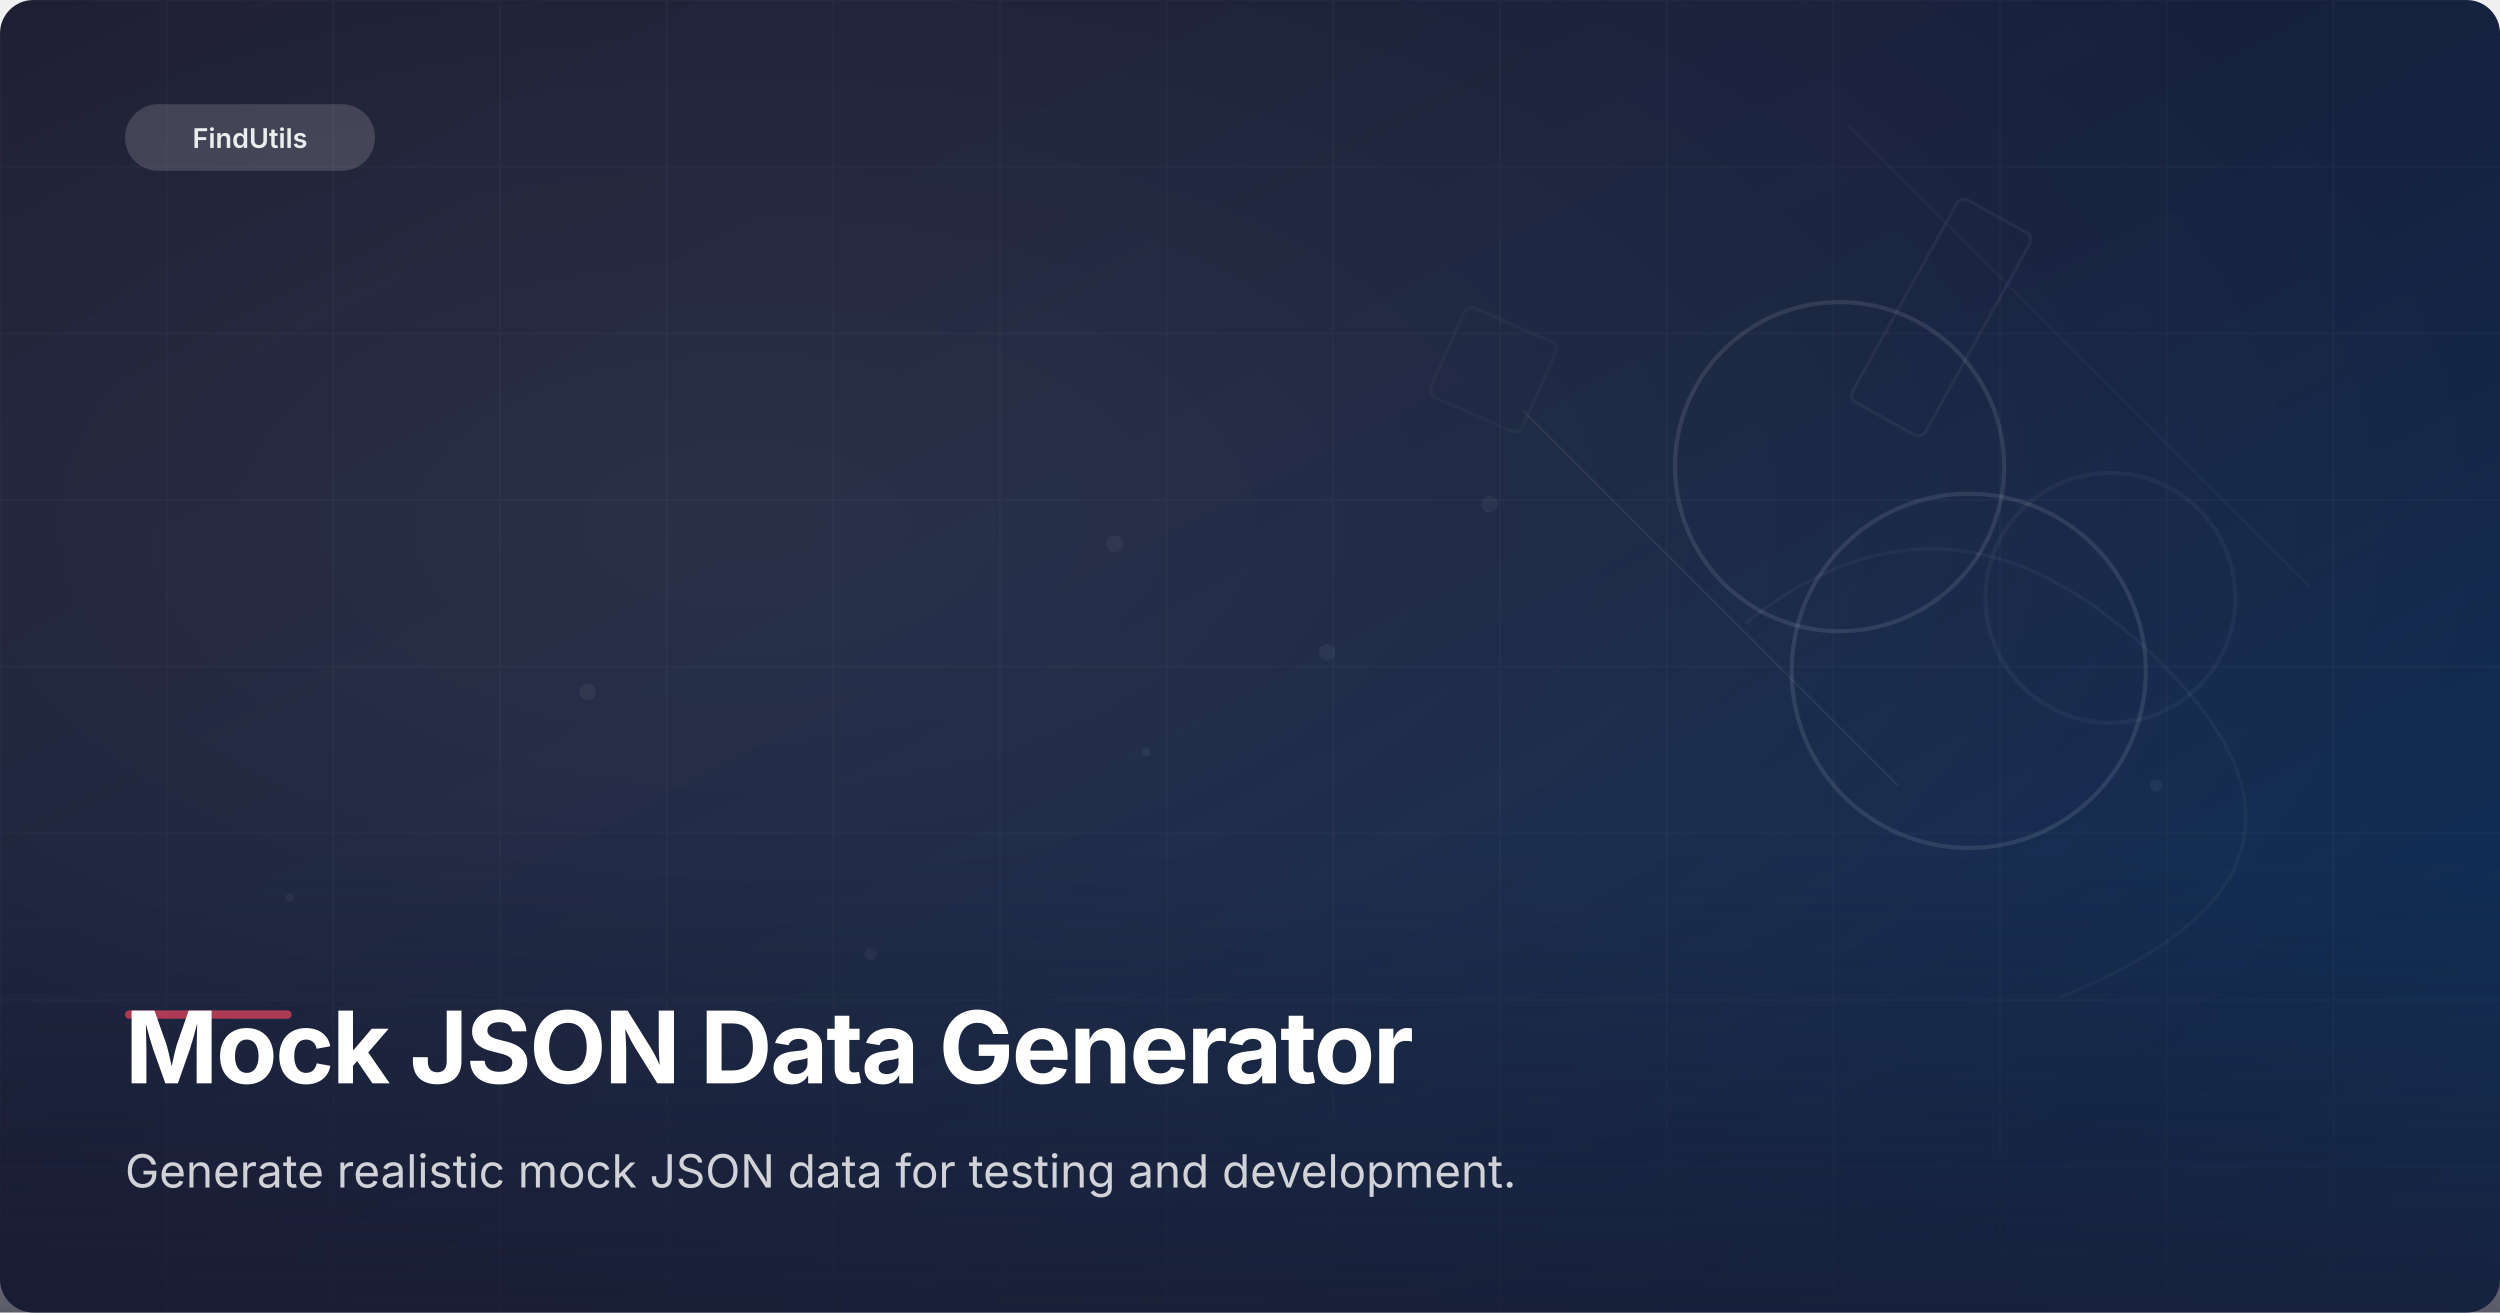
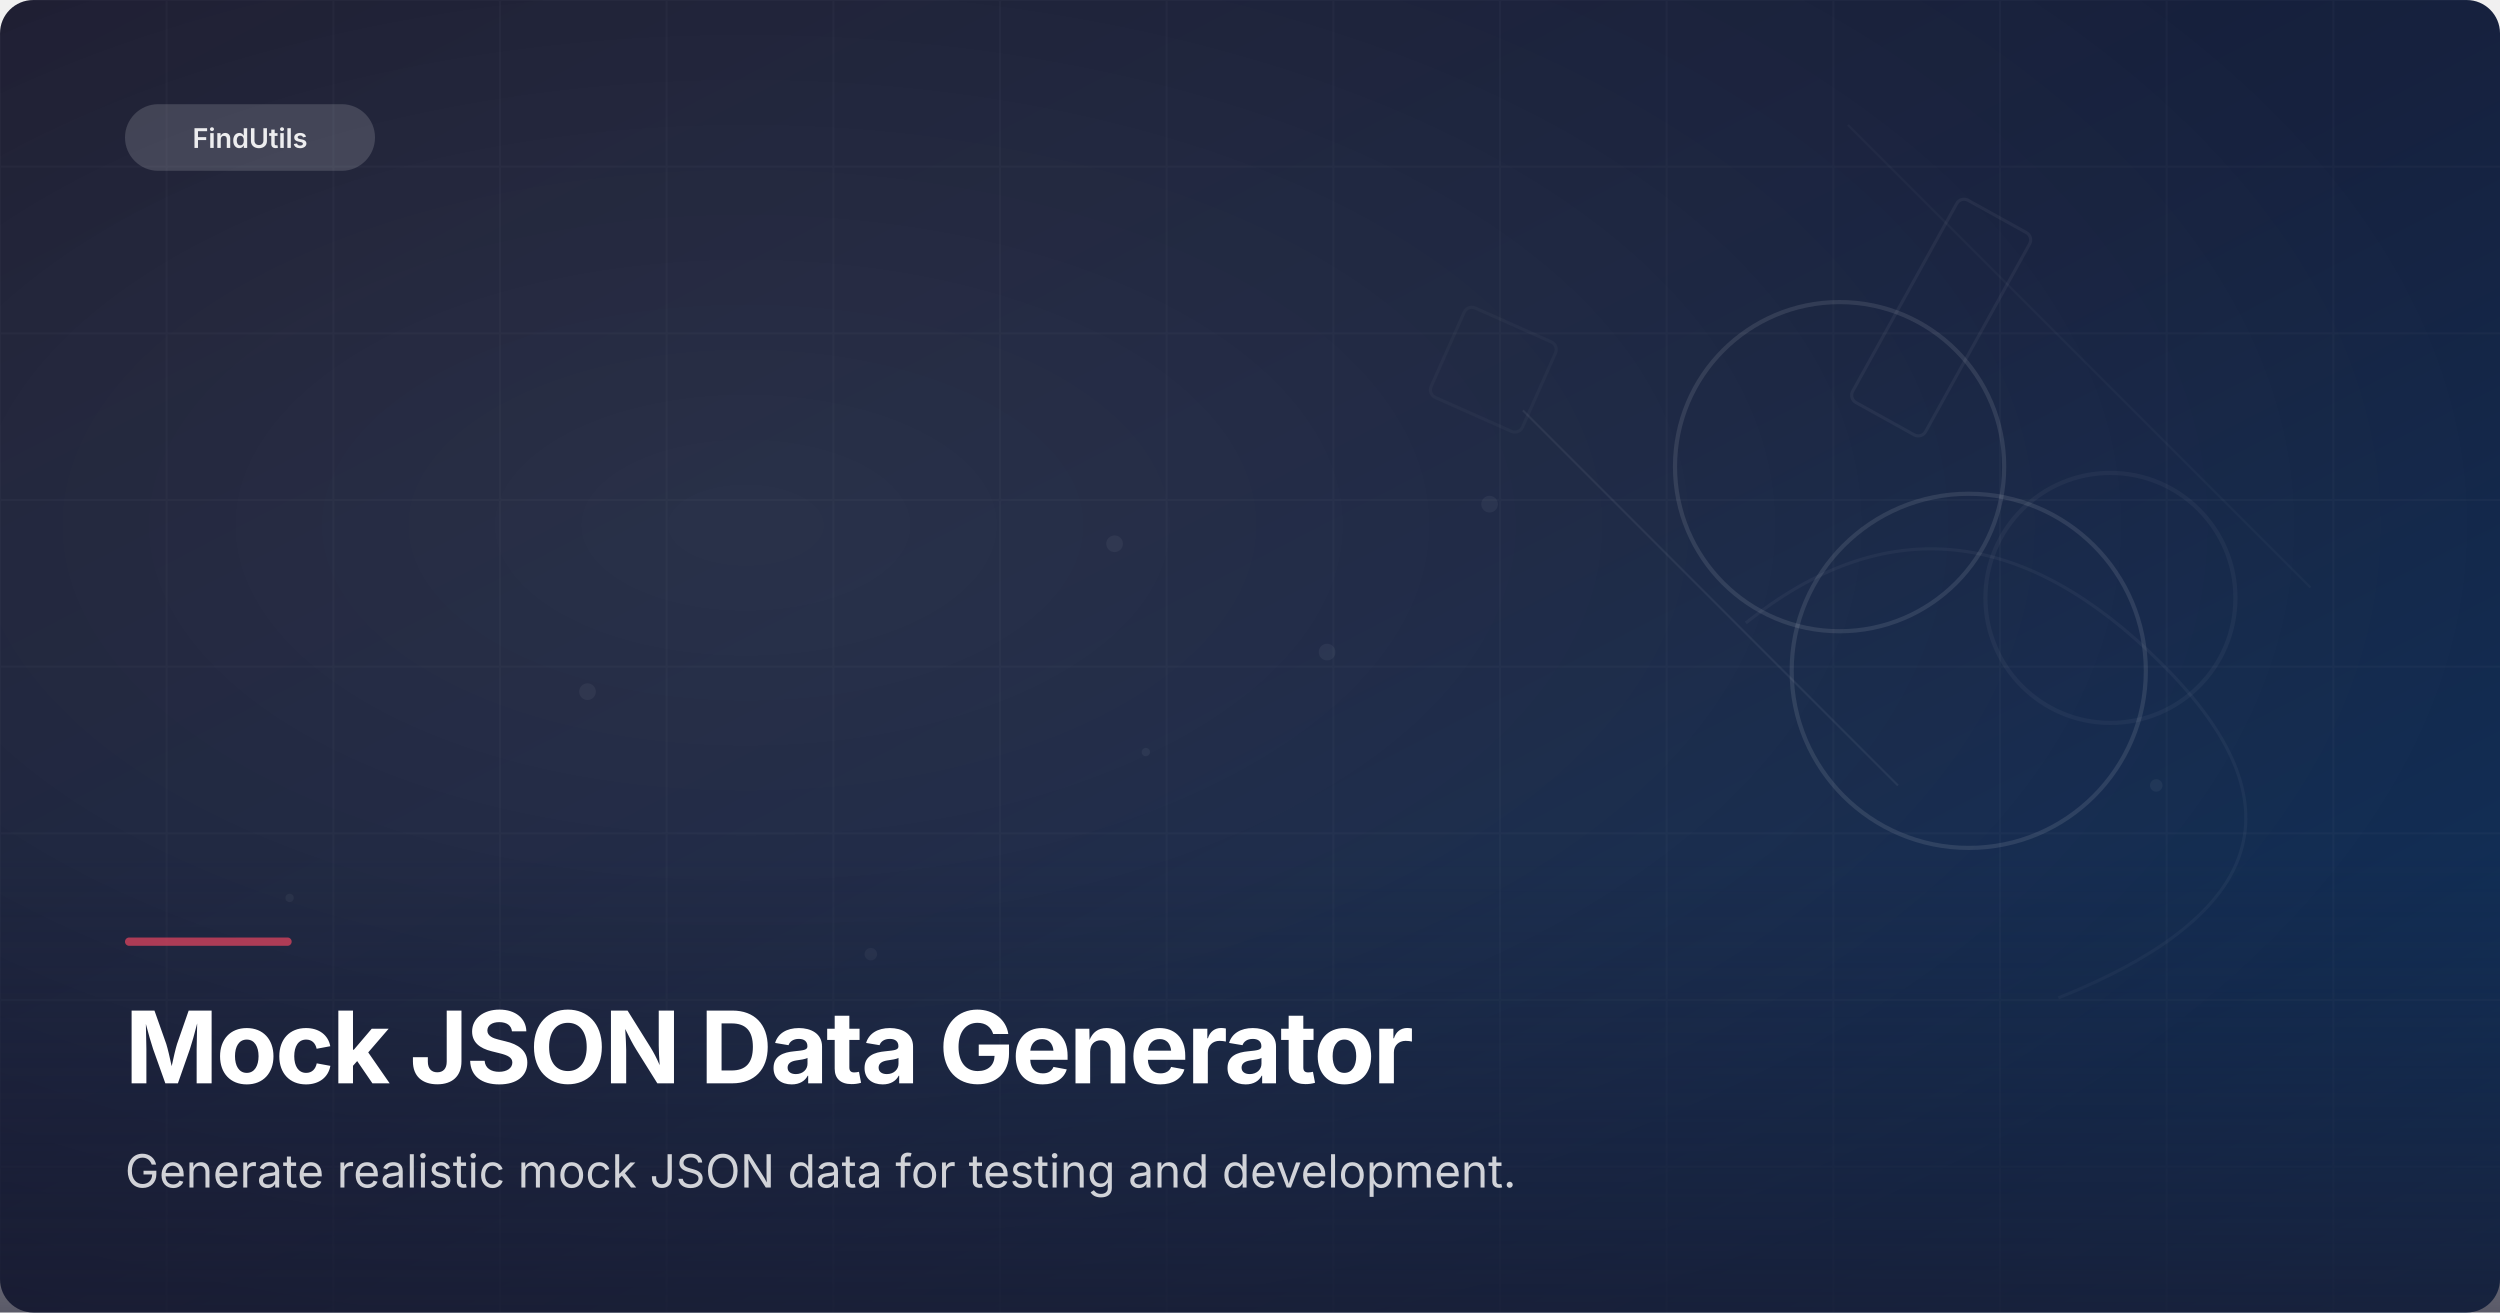
<svg xmlns="http://www.w3.org/2000/svg" width="1200" height="630" viewBox="0 0 1200 630">
  <defs>
    <linearGradient id="bg" x1="0%" y1="0%" x2="100%" y2="100%">
      <stop offset="0%" stop-color="#1a1a2e" />
      <stop offset="50%" stop-color="#16213e" />
      <stop offset="100%" stop-color="#0f3460" />
    </linearGradient>
    <radialGradient id="glow" cx="30%" cy="40%" r="70%">
      <stop offset="0%" stop-color="white" stop-opacity="0.08" />
      <stop offset="100%" stop-color="white" stop-opacity="0" />
    </radialGradient>
    <linearGradient id="bottom-fade" x1="0%" y1="0%" x2="0%" y2="100%">
      <stop offset="0%" stop-color="#1a1a2e" stop-opacity="0" />
      <stop offset="100%" stop-color="#1a1a2e" stop-opacity="0.7" />
    </linearGradient>
  </defs>
  <rect width="1200" height="630" rx="16" fill="url(#bg)" />
  <rect width="1200" height="630" rx="16" fill="url(#glow)" />
  <g opacity="0.025">
    <line x1="0" y1="0" x2="0" y2="630" stroke="white" stroke-width="1" />
    <line x1="80" y1="0" x2="80" y2="630" stroke="white" stroke-width="1" />
    <line x1="160" y1="0" x2="160" y2="630" stroke="white" stroke-width="1" />
    <line x1="240" y1="0" x2="240" y2="630" stroke="white" stroke-width="1" />
    <line x1="320" y1="0" x2="320" y2="630" stroke="white" stroke-width="1" />
    <line x1="400" y1="0" x2="400" y2="630" stroke="white" stroke-width="1" />
    <line x1="480" y1="0" x2="480" y2="630" stroke="white" stroke-width="1" />
    <line x1="560" y1="0" x2="560" y2="630" stroke="white" stroke-width="1" />
    <line x1="640" y1="0" x2="640" y2="630" stroke="white" stroke-width="1" />
    <line x1="720" y1="0" x2="720" y2="630" stroke="white" stroke-width="1" />
    <line x1="800" y1="0" x2="800" y2="630" stroke="white" stroke-width="1" />
    <line x1="880" y1="0" x2="880" y2="630" stroke="white" stroke-width="1" />
    <line x1="960" y1="0" x2="960" y2="630" stroke="white" stroke-width="1" />
    <line x1="1040" y1="0" x2="1040" y2="630" stroke="white" stroke-width="1" />
    <line x1="1120" y1="0" x2="1120" y2="630" stroke="white" stroke-width="1" />
    <line x1="0" y1="0" x2="1200" y2="0" stroke="white" stroke-width="1" />
    <line x1="0" y1="80" x2="1200" y2="80" stroke="white" stroke-width="1" />
    <line x1="0" y1="160" x2="1200" y2="160" stroke="white" stroke-width="1" />
    <line x1="0" y1="240" x2="1200" y2="240" stroke="white" stroke-width="1" />
    <line x1="0" y1="320" x2="1200" y2="320" stroke="white" stroke-width="1" />
    <line x1="0" y1="400" x2="1200" y2="400" stroke="white" stroke-width="1" />
    <line x1="0" y1="480" x2="1200" y2="480" stroke="white" stroke-width="1" />
    <line x1="0" y1="560" x2="1200" y2="560" stroke="white" stroke-width="1" />
  </g>
  <g>
    <circle cx="883" cy="224" r="79" fill="none" stroke="white" stroke-width="2" opacity="0.10" />
    <circle cx="945" cy="322" r="85" fill="none" stroke="white" stroke-width="2" opacity="0.10" />
    <circle cx="1013" cy="287" r="60" fill="none" stroke="white" stroke-width="2" opacity="0.04" />
    <rect x="912" y="97" width="40" height="111" rx="4" fill="none" stroke="white" stroke-width="1.5" opacity="0.05" transform="rotate(29, 932, 152)" />
    <rect x="693" y="154" width="48" height="47" rx="4" fill="none" stroke="white" stroke-width="1.5" opacity="0.03" transform="rotate(24, 717, 177)" />
    <circle cx="637" cy="313" r="4" fill="white" opacity="0.05" />
    <circle cx="282" cy="332" r="4" fill="white" opacity="0.05" />
    <circle cx="715" cy="242" r="4" fill="white" opacity="0.05" />
    <circle cx="535" cy="261" r="4" fill="white" opacity="0.05" />
    <circle cx="139" cy="431" r="2" fill="white" opacity="0.05" />
    <circle cx="418" cy="458" r="3" fill="white" opacity="0.05" />
    <circle cx="550" cy="361" r="2" fill="white" opacity="0.05" />
    <circle cx="1035" cy="377" r="3" fill="white" opacity="0.05" />
    <line x1="887" y1="60" x2="1109" y2="282" stroke="white" stroke-width="1" opacity="0.03" />
    <line x1="731" y1="197" x2="911" y2="377" stroke="white" stroke-width="1" opacity="0.06" />
    <path d="M838 299 Q938 219 1038 319 Q1138 419 988 479" fill="none" stroke="white" stroke-width="1.5" opacity="0.04" />
  </g>
  <rect y="410" width="1200" height="220" fill="url(#bottom-fade)" />
  <g transform="translate(60, 50)">
    <rect width="120" height="32" rx="16" fill="white" opacity="0.15" />
    <text x="60" y="21" text-anchor="middle" font-family="system-ui, -apple-system, sans-serif" font-size="13" font-weight="600" fill="white" opacity="0.9">FindUtils</text>
  </g>
-   <rect x="60" y="485" width="80" height="4" rx="2" fill="#e94560" opacity="0.7" />
+   <rect x="60" y="450" width="80" height="4" rx="2" fill="#e94560" opacity="0.7" />
  <text x="60" y="520" font-family="system-ui, -apple-system, sans-serif" font-size="48" font-weight="700" fill="white" letter-spacing="-1">
    Mock JSON Data Generator
  </text>
  <text x="60" y="570" font-family="system-ui, -apple-system, sans-serif" font-size="22" fill="white" opacity="0.8">
    Generate realistic mock JSON data for testing and development.
  </text>
</svg>
